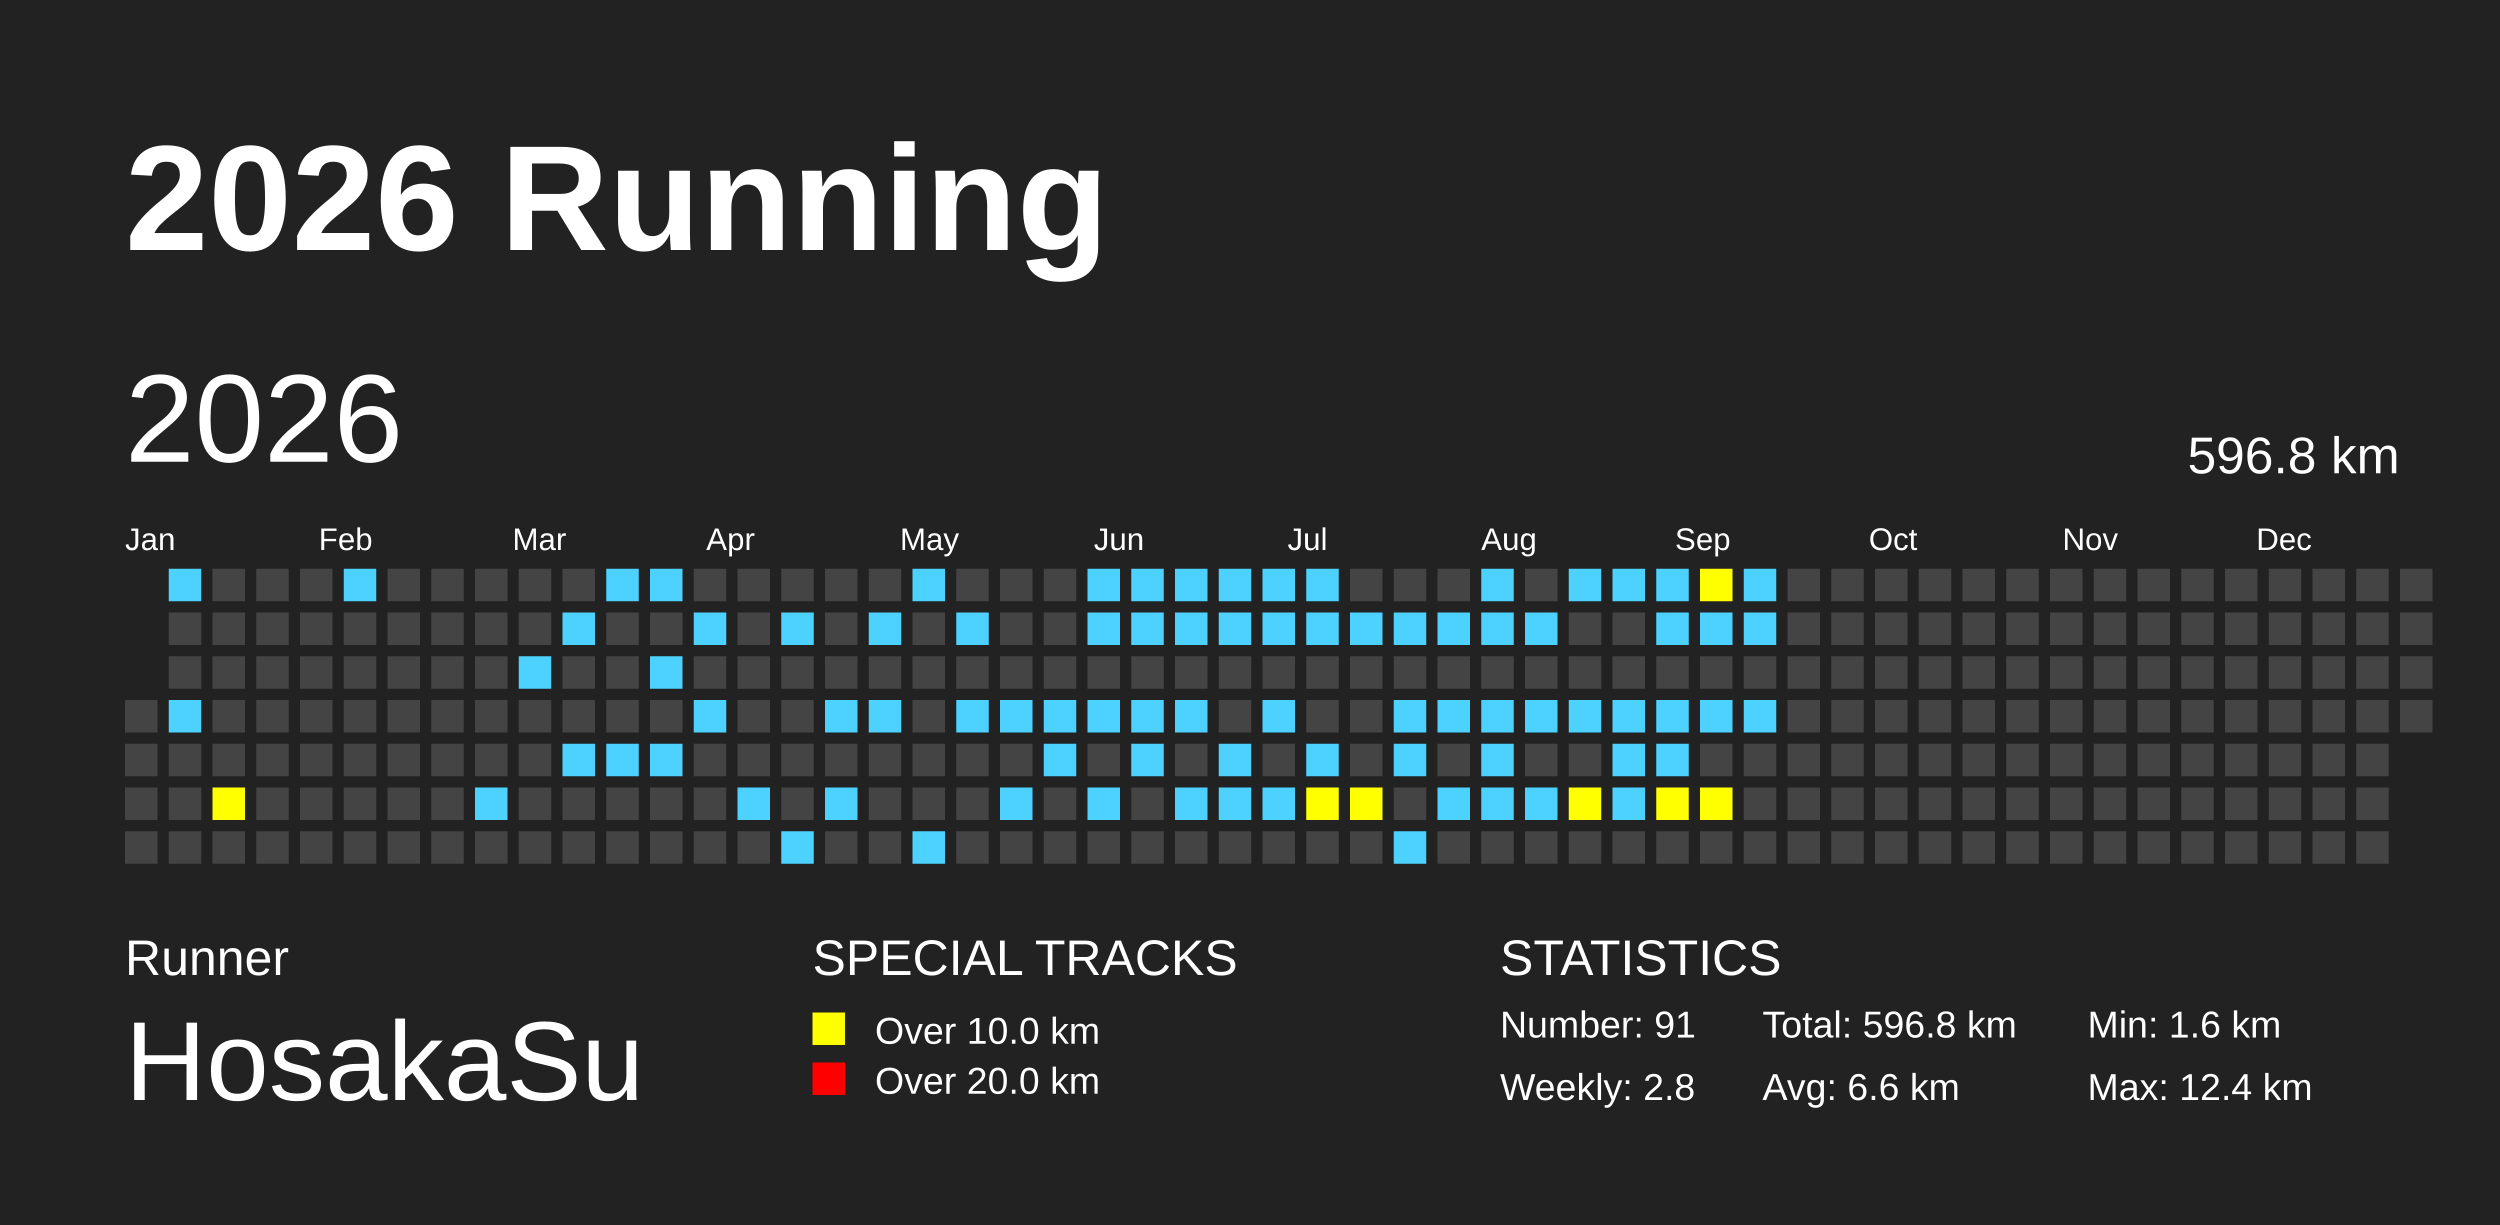
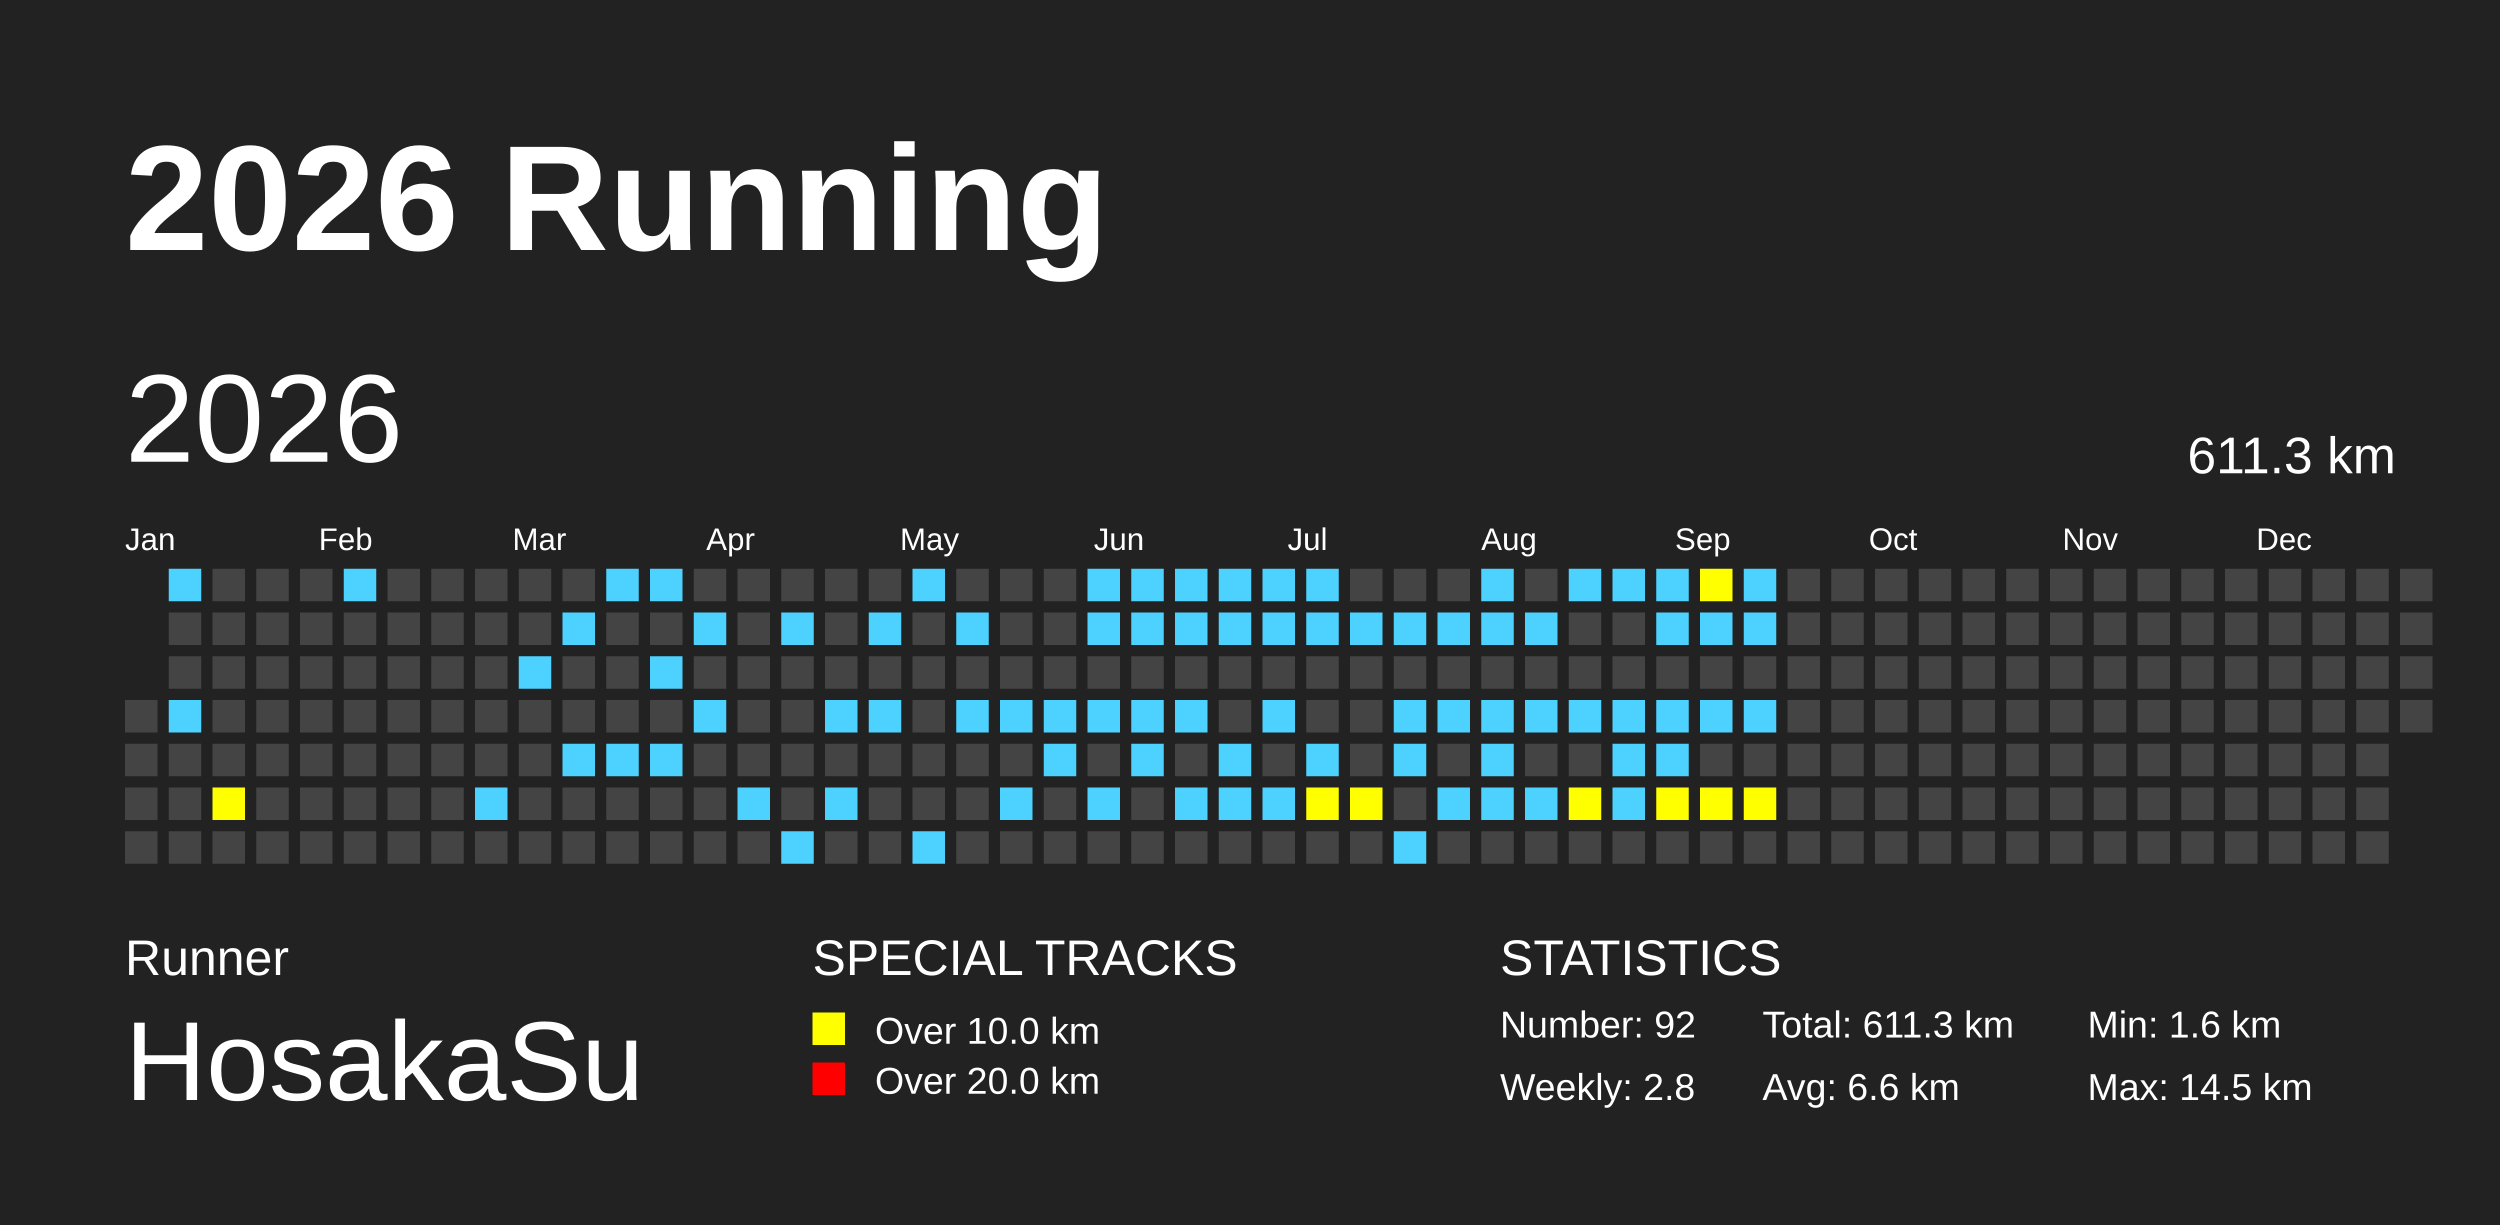
<svg xmlns="http://www.w3.org/2000/svg" baseProfile="full" height="98mm" version="1.1" viewBox="0,0,200,98" width="200mm">
  <defs>
    <pattern height="2" id="indoor-stripe" patternUnits="userSpaceOnUse" width="2">
      <line stroke="white" stroke-opacity="0.45" stroke-width="0.5" x1="0" x2="2" y1="2" y2="0" />
    </pattern>
  </defs>
  <rect fill="#222222" height="98" width="200" x="0" y="0" />
  <text fill="#FFFFFF" style="font-size:12px; font-family:Arial; font-weight:bold;" x="10" y="20">2026 Running</text>
  <text fill="#FFFFFF" style="font-size:4px; font-family:Arial" x="10" y="78">Runner</text>
  <text fill="#FFFFFF" style="font-size:9px; font-family:Arial" x="10" y="88">HosakaSu</text>
  <text fill="#FFFFFF" style="font-size:4px; font-family:Arial" x="65" y="78">SPECIAL TRACKS</text>
  <rect fill="yellow" height="2.6" width="2.6" x="65" y="81" />
  <text fill="#FFFFFF" style="font-size:3px; font-family:Arial" x="70" y="83.5">Over 10.0 km</text>
  <rect fill="red" height="2.6" width="2.6" x="65" y="85" />
  <text fill="#FFFFFF" style="font-size:3px; font-family:Arial" x="70" y="87.5">Over 20.0 km</text>
  <text fill="#FFFFFF" style="font-size:4px; font-family:Arial" x="120" y="78">STATISTICS</text>
-   <text fill="#FFFFFF" style="font-size:3px; font-family:Arial" x="120" y="83">Number: 91</text>
+   <text fill="#FFFFFF" style="font-size:3px; font-family:Arial" x="120" y="83">Number: 92</text>
  <text fill="#FFFFFF" style="font-size:3px; font-family:Arial" x="120" y="88">Weekly: 2.8</text>
-   <text fill="#FFFFFF" style="font-size:3px; font-family:Arial" x="141" y="83">Total: 596.8 km</text>
+   <text fill="#FFFFFF" style="font-size:3px; font-family:Arial" x="141" y="83">Total: 611.3 km</text>
  <text fill="#FFFFFF" style="font-size:3px; font-family:Arial" x="141" y="88">Avg: 6.6 km</text>
  <text fill="#FFFFFF" style="font-size:3px; font-family:Arial" x="167" y="83">Min: 1.6 km</text>
-   <text fill="#FFFFFF" style="font-size:3px; font-family:Arial" x="167" y="88">Max: 12.4 km</text>
+   <text fill="#FFFFFF" style="font-size:3px; font-family:Arial" x="167" y="88">Max: 14.5 km</text>
  <text dominant-baseline="hanging" fill="#FFFFFF" style="font-size:10.0px; font-family:Arial;" x="10" y="30">2026</text>
-   <text dominant-baseline="hanging" fill="#FFFFFF" style="font-size:4.125px; font-family:Arial;" x="175" y="35">596.8 km</text>
+   <text dominant-baseline="hanging" fill="#FFFFFF" style="font-size:4.125px; font-family:Arial;" x="175" y="35">611.3 km</text>
  <text fill="#FFFFFF" style="font-size:2.5px; font-family:Arial" x="10.0" y="44">Jan</text>
  <text fill="#FFFFFF" style="font-size:2.5px; font-family:Arial" x="25.5" y="44">Feb</text>
  <text fill="#FFFFFF" style="font-size:2.5px; font-family:Arial" x="41.0" y="44">Mar</text>
  <text fill="#FFFFFF" style="font-size:2.5px; font-family:Arial" x="56.5" y="44">Apr</text>
  <text fill="#FFFFFF" style="font-size:2.5px; font-family:Arial" x="72.0" y="44">May</text>
  <text fill="#FFFFFF" style="font-size:2.5px; font-family:Arial" x="87.5" y="44">Jun</text>
  <text fill="#FFFFFF" style="font-size:2.5px; font-family:Arial" x="103.0" y="44">Jul</text>
  <text fill="#FFFFFF" style="font-size:2.5px; font-family:Arial" x="118.5" y="44">Aug</text>
  <text fill="#FFFFFF" style="font-size:2.5px; font-family:Arial" x="134.0" y="44">Sep</text>
  <text fill="#FFFFFF" style="font-size:2.5px; font-family:Arial" x="149.5" y="44">Oct</text>
  <text fill="#FFFFFF" style="font-size:2.5px; font-family:Arial" x="165.0" y="44">Nov</text>
  <text fill="#FFFFFF" style="font-size:2.5px; font-family:Arial" x="180.5" y="44">Dec</text>
  <rect fill="#444444" height="2.6" width="2.6" x="10.0" y="56.0" />
  <rect fill="#444444" height="2.6" width="2.6" x="10.0" y="59.5" />
  <rect fill="#444444" height="2.6" width="2.6" x="10.0" y="63.0" />
  <rect fill="#444444" height="2.6" width="2.6" x="10.0" y="66.5" />
  <rect fill="#4DD2FF" height="2.6" width="2.6" x="13.5" y="45.5" />
  <rect fill="#444444" height="2.6" width="2.6" x="13.5" y="49.0" />
  <rect fill="#444444" height="2.6" width="2.6" x="13.5" y="52.5" />
  <rect fill="#4DD2FF" height="2.6" width="2.6" x="13.5" y="56.0" />
  <rect fill="#444444" height="2.6" width="2.6" x="13.5" y="59.5" />
  <rect fill="#444444" height="2.6" width="2.6" x="13.5" y="63.0" />
  <rect fill="#444444" height="2.6" width="2.6" x="13.5" y="66.5" />
  <rect fill="#444444" height="2.6" width="2.6" x="17.0" y="45.5" />
  <rect fill="#444444" height="2.6" width="2.6" x="17.0" y="49.0" />
  <rect fill="#444444" height="2.6" width="2.6" x="17.0" y="52.5" />
  <rect fill="#444444" height="2.6" width="2.6" x="17.0" y="56.0" />
  <rect fill="#444444" height="2.6" width="2.6" x="17.0" y="59.5" />
  <rect fill="yellow" height="2.6" width="2.6" x="17.0" y="63.0" />
  <rect fill="#444444" height="2.6" width="2.6" x="17.0" y="66.5" />
  <rect fill="#444444" height="2.6" width="2.6" x="20.5" y="45.5" />
  <rect fill="#444444" height="2.6" width="2.6" x="20.5" y="49.0" />
  <rect fill="#444444" height="2.6" width="2.6" x="20.5" y="52.5" />
  <rect fill="#444444" height="2.6" width="2.6" x="20.5" y="56.0" />
  <rect fill="#444444" height="2.6" width="2.6" x="20.5" y="59.5" />
  <rect fill="#444444" height="2.6" width="2.6" x="20.5" y="63.0" />
  <rect fill="#444444" height="2.6" width="2.6" x="20.5" y="66.5" />
  <rect fill="#444444" height="2.6" width="2.6" x="24.0" y="45.5" />
  <rect fill="#444444" height="2.6" width="2.6" x="24.0" y="49.0" />
  <rect fill="#444444" height="2.6" width="2.6" x="24.0" y="52.5" />
  <rect fill="#444444" height="2.6" width="2.6" x="24.0" y="56.0" />
  <rect fill="#444444" height="2.6" width="2.6" x="24.0" y="59.5" />
  <rect fill="#444444" height="2.6" width="2.6" x="24.0" y="63.0" />
  <rect fill="#444444" height="2.6" width="2.6" x="24.0" y="66.5" />
  <rect fill="#4DD2FF" height="2.6" width="2.6" x="27.5" y="45.5" />
  <rect fill="#444444" height="2.6" width="2.6" x="27.5" y="49.0" />
  <rect fill="#444444" height="2.6" width="2.6" x="27.5" y="52.5" />
  <rect fill="#444444" height="2.6" width="2.6" x="27.5" y="56.0" />
  <rect fill="#444444" height="2.6" width="2.6" x="27.5" y="59.5" />
  <rect fill="#444444" height="2.6" width="2.6" x="27.5" y="63.0" />
  <rect fill="#444444" height="2.6" width="2.6" x="27.5" y="66.5" />
  <rect fill="#444444" height="2.6" width="2.6" x="31.0" y="45.5" />
  <rect fill="#444444" height="2.6" width="2.6" x="31.0" y="49.0" />
  <rect fill="#444444" height="2.6" width="2.6" x="31.0" y="52.5" />
  <rect fill="#444444" height="2.6" width="2.6" x="31.0" y="56.0" />
  <rect fill="#444444" height="2.6" width="2.6" x="31.0" y="59.5" />
  <rect fill="#444444" height="2.6" width="2.6" x="31.0" y="63.0" />
  <rect fill="#444444" height="2.6" width="2.6" x="31.0" y="66.5" />
  <rect fill="#444444" height="2.6" width="2.6" x="34.5" y="45.5" />
  <rect fill="#444444" height="2.6" width="2.6" x="34.5" y="49.0" />
  <rect fill="#444444" height="2.6" width="2.6" x="34.5" y="52.5" />
  <rect fill="#444444" height="2.6" width="2.6" x="34.5" y="56.0" />
  <rect fill="#444444" height="2.6" width="2.6" x="34.5" y="59.5" />
  <rect fill="#444444" height="2.6" width="2.6" x="34.5" y="63.0" />
  <rect fill="#444444" height="2.6" width="2.6" x="34.5" y="66.5" />
  <rect fill="#444444" height="2.6" width="2.6" x="38.0" y="45.5" />
  <rect fill="#444444" height="2.6" width="2.6" x="38.0" y="49.0" />
  <rect fill="#444444" height="2.6" width="2.6" x="38.0" y="52.5" />
  <rect fill="#444444" height="2.6" width="2.6" x="38.0" y="56.0" />
  <rect fill="#444444" height="2.6" width="2.6" x="38.0" y="59.5" />
  <rect fill="#4DD2FF" height="2.6" width="2.6" x="38.0" y="63.0" />
  <rect fill="#444444" height="2.6" width="2.6" x="38.0" y="66.5" />
  <rect fill="#444444" height="2.6" width="2.6" x="41.5" y="45.5" />
  <rect fill="#444444" height="2.6" width="2.6" x="41.5" y="49.0" />
  <rect fill="#4DD2FF" height="2.6" width="2.6" x="41.5" y="52.5" />
  <rect fill="#444444" height="2.6" width="2.6" x="41.5" y="56.0" />
  <rect fill="#444444" height="2.6" width="2.6" x="41.5" y="59.5" />
  <rect fill="#444444" height="2.6" width="2.6" x="41.5" y="63.0" />
  <rect fill="#444444" height="2.6" width="2.6" x="41.5" y="66.5" />
  <rect fill="#444444" height="2.6" width="2.6" x="45.0" y="45.5" />
  <rect fill="#4DD2FF" height="2.6" width="2.6" x="45.0" y="49.0" />
  <rect fill="#444444" height="2.6" width="2.6" x="45.0" y="52.5" />
  <rect fill="#444444" height="2.6" width="2.6" x="45.0" y="56.0" />
  <rect fill="#4DD2FF" height="2.6" width="2.6" x="45.0" y="59.5" />
  <rect fill="#444444" height="2.6" width="2.6" x="45.0" y="63.0" />
  <rect fill="#444444" height="2.6" width="2.6" x="45.0" y="66.5" />
  <rect fill="#4DD2FF" height="2.6" width="2.6" x="48.5" y="45.5" />
  <rect fill="#444444" height="2.6" width="2.6" x="48.5" y="49.0" />
  <rect fill="#444444" height="2.6" width="2.6" x="48.5" y="52.5" />
  <rect fill="#444444" height="2.6" width="2.6" x="48.5" y="56.0" />
  <rect fill="#4DD2FF" height="2.6" width="2.6" x="48.5" y="59.5" />
  <rect fill="#444444" height="2.6" width="2.6" x="48.5" y="63.0" />
  <rect fill="#444444" height="2.6" width="2.6" x="48.5" y="66.5" />
  <rect fill="#4DD2FF" height="2.6" width="2.6" x="52.0" y="45.5" />
  <rect fill="#444444" height="2.6" width="2.6" x="52.0" y="49.0" />
  <rect fill="#4DD2FF" height="2.6" width="2.6" x="52.0" y="52.5" />
  <rect fill="#444444" height="2.6" width="2.6" x="52.0" y="56.0" />
  <rect fill="#4DD2FF" height="2.6" width="2.6" x="52.0" y="59.5" />
  <rect fill="#444444" height="2.6" width="2.6" x="52.0" y="63.0" />
  <rect fill="#444444" height="2.6" width="2.6" x="52.0" y="66.5" />
  <rect fill="#444444" height="2.6" width="2.6" x="55.5" y="45.5" />
  <rect fill="#4DD2FF" height="2.6" width="2.6" x="55.5" y="49.0" />
  <rect fill="#444444" height="2.6" width="2.6" x="55.5" y="52.5" />
  <rect fill="#4DD2FF" height="2.6" width="2.6" x="55.5" y="56.0" />
  <rect fill="#444444" height="2.6" width="2.6" x="55.5" y="59.5" />
  <rect fill="#444444" height="2.6" width="2.6" x="55.5" y="63.0" />
  <rect fill="#444444" height="2.6" width="2.6" x="55.5" y="66.5" />
  <rect fill="#444444" height="2.6" width="2.6" x="59.0" y="45.5" />
  <rect fill="#444444" height="2.6" width="2.6" x="59.0" y="49.0" />
  <rect fill="#444444" height="2.6" width="2.6" x="59.0" y="52.5" />
  <rect fill="#444444" height="2.6" width="2.6" x="59.0" y="56.0" />
  <rect fill="#444444" height="2.6" width="2.6" x="59.0" y="59.5" />
  <rect fill="#4DD2FF" height="2.6" width="2.6" x="59.0" y="63.0" />
  <rect fill="#444444" height="2.6" width="2.6" x="59.0" y="66.5" />
  <rect fill="#444444" height="2.6" width="2.6" x="62.5" y="45.5" />
  <rect fill="#4DD2FF" height="2.6" width="2.6" x="62.5" y="49.0" />
  <rect fill="#444444" height="2.6" width="2.6" x="62.5" y="52.5" />
  <rect fill="#444444" height="2.6" width="2.6" x="62.5" y="56.0" />
  <rect fill="#444444" height="2.6" width="2.6" x="62.5" y="59.5" />
  <rect fill="#444444" height="2.6" width="2.6" x="62.5" y="63.0" />
  <rect fill="#4DD2FF" height="2.6" width="2.6" x="62.5" y="66.5" />
  <rect fill="#444444" height="2.6" width="2.6" x="66.0" y="45.5" />
  <rect fill="#444444" height="2.6" width="2.6" x="66.0" y="49.0" />
  <rect fill="#444444" height="2.6" width="2.6" x="66.0" y="52.5" />
  <rect fill="#4DD2FF" height="2.6" width="2.6" x="66.0" y="56.0" />
  <rect fill="#444444" height="2.6" width="2.6" x="66.0" y="59.5" />
  <rect fill="#4DD2FF" height="2.6" width="2.6" x="66.0" y="63.0" />
  <rect fill="#444444" height="2.6" width="2.6" x="66.0" y="66.5" />
  <rect fill="#444444" height="2.6" width="2.6" x="69.5" y="45.5" />
  <rect fill="#4DD2FF" height="2.6" width="2.6" x="69.5" y="49.0" />
  <rect fill="#444444" height="2.6" width="2.6" x="69.5" y="52.5" />
  <rect fill="#4DD2FF" height="2.6" width="2.6" x="69.5" y="56.0" />
  <rect fill="#444444" height="2.6" width="2.6" x="69.5" y="59.5" />
  <rect fill="#444444" height="2.6" width="2.6" x="69.5" y="63.0" />
  <rect fill="#444444" height="2.6" width="2.6" x="69.5" y="66.5" />
  <rect fill="#4DD2FF" height="2.6" width="2.6" x="73.0" y="45.5" />
  <rect fill="#444444" height="2.6" width="2.6" x="73.0" y="49.0" />
  <rect fill="#444444" height="2.6" width="2.6" x="73.0" y="52.5" />
  <rect fill="#444444" height="2.6" width="2.6" x="73.0" y="56.0" />
  <rect fill="#444444" height="2.6" width="2.6" x="73.0" y="59.5" />
  <rect fill="#444444" height="2.6" width="2.6" x="73.0" y="63.0" />
  <rect fill="#4DD2FF" height="2.6" width="2.6" x="73.0" y="66.5" />
  <rect fill="#444444" height="2.6" width="2.6" x="76.5" y="45.5" />
  <rect fill="#4DD2FF" height="2.6" width="2.6" x="76.5" y="49.0" />
  <rect fill="#444444" height="2.6" width="2.6" x="76.5" y="52.5" />
  <rect fill="#4DD2FF" height="2.6" width="2.6" x="76.5" y="56.0" />
  <rect fill="#444444" height="2.6" width="2.6" x="76.5" y="59.5" />
  <rect fill="#444444" height="2.6" width="2.6" x="76.5" y="63.0" />
  <rect fill="#444444" height="2.6" width="2.6" x="76.5" y="66.5" />
  <rect fill="#444444" height="2.6" width="2.6" x="80.0" y="45.5" />
  <rect fill="#444444" height="2.6" width="2.6" x="80.0" y="49.0" />
  <rect fill="#444444" height="2.6" width="2.6" x="80.0" y="52.5" />
  <rect fill="#4DD2FF" height="2.6" width="2.6" x="80.0" y="56.0" />
  <rect fill="#444444" height="2.6" width="2.6" x="80.0" y="59.5" />
  <rect fill="#4DD2FF" height="2.6" width="2.6" x="80.0" y="63.0" />
  <rect fill="#444444" height="2.6" width="2.6" x="80.0" y="66.5" />
  <rect fill="#444444" height="2.6" width="2.6" x="83.5" y="45.5" />
  <rect fill="#444444" height="2.6" width="2.6" x="83.5" y="49.0" />
  <rect fill="#444444" height="2.6" width="2.6" x="83.5" y="52.5" />
  <rect fill="#4DD2FF" height="2.6" width="2.6" x="83.5" y="56.0" />
  <rect fill="#4DD2FF" height="2.6" width="2.6" x="83.5" y="59.5" />
  <rect fill="#444444" height="2.6" width="2.6" x="83.5" y="63.0" />
  <rect fill="#444444" height="2.6" width="2.6" x="83.5" y="66.5" />
  <rect fill="#4DD2FF" height="2.6" width="2.6" x="87.0" y="45.5" />
  <rect fill="#4DD2FF" height="2.6" width="2.6" x="87.0" y="49.0" />
  <rect fill="#444444" height="2.6" width="2.6" x="87.0" y="52.5" />
  <rect fill="#4DD2FF" height="2.6" width="2.6" x="87.0" y="56.0" />
  <rect fill="#444444" height="2.6" width="2.6" x="87.0" y="59.5" />
  <rect fill="#4DD2FF" height="2.6" width="2.6" x="87.0" y="63.0" />
  <rect fill="#444444" height="2.6" width="2.6" x="87.0" y="66.5" />
  <rect fill="#4DD2FF" height="2.6" width="2.6" x="90.5" y="45.5" />
  <rect fill="#4DD2FF" height="2.6" width="2.6" x="90.5" y="49.0" />
  <rect fill="#444444" height="2.6" width="2.6" x="90.5" y="52.5" />
  <rect fill="#4DD2FF" height="2.6" width="2.6" x="90.5" y="56.0" />
  <rect fill="#4DD2FF" height="2.6" width="2.6" x="90.5" y="59.5" />
  <rect fill="#444444" height="2.6" width="2.6" x="90.5" y="63.0" />
  <rect fill="#444444" height="2.6" width="2.6" x="90.5" y="66.5" />
  <rect fill="#4DD2FF" height="2.6" width="2.6" x="94.0" y="45.5" />
  <rect fill="#4DD2FF" height="2.6" width="2.6" x="94.0" y="49.0" />
  <rect fill="#444444" height="2.6" width="2.6" x="94.0" y="52.5" />
  <rect fill="#4DD2FF" height="2.6" width="2.6" x="94.0" y="56.0" />
  <rect fill="#444444" height="2.6" width="2.6" x="94.0" y="59.5" />
  <rect fill="#4DD2FF" height="2.6" width="2.6" x="94.0" y="63.0" />
  <rect fill="#444444" height="2.6" width="2.6" x="94.0" y="66.5" />
  <rect fill="#4DD2FF" height="2.6" width="2.6" x="97.5" y="45.5" />
  <rect fill="#4DD2FF" height="2.6" width="2.6" x="97.5" y="49.0" />
  <rect fill="#444444" height="2.6" width="2.6" x="97.5" y="52.5" />
  <rect fill="#444444" height="2.6" width="2.6" x="97.5" y="56.0" />
  <rect fill="#4DD2FF" height="2.6" width="2.6" x="97.5" y="59.5" />
  <rect fill="#4DD2FF" height="2.6" width="2.6" x="97.5" y="63.0" />
  <rect fill="#444444" height="2.6" width="2.6" x="97.5" y="66.5" />
  <rect fill="#4DD2FF" height="2.6" width="2.6" x="101.0" y="45.5" />
  <rect fill="#4DD2FF" height="2.6" width="2.6" x="101.0" y="49.0" />
  <rect fill="#444444" height="2.6" width="2.6" x="101.0" y="52.5" />
  <rect fill="#4DD2FF" height="2.6" width="2.6" x="101.0" y="56.0" />
  <rect fill="#444444" height="2.6" width="2.6" x="101.0" y="59.5" />
  <rect fill="#4DD2FF" height="2.6" width="2.6" x="101.0" y="63.0" />
  <rect fill="#444444" height="2.6" width="2.6" x="101.0" y="66.5" />
  <rect fill="#4DD2FF" height="2.6" width="2.6" x="104.5" y="45.5" />
  <rect fill="#4DD2FF" height="2.6" width="2.6" x="104.5" y="49.0" />
  <rect fill="#444444" height="2.6" width="2.6" x="104.5" y="52.5" />
  <rect fill="#444444" height="2.6" width="2.6" x="104.5" y="56.0" />
  <rect fill="#4DD2FF" height="2.6" width="2.6" x="104.5" y="59.5" />
  <rect fill="yellow" height="2.6" width="2.6" x="104.5" y="63.0" />
  <rect fill="#444444" height="2.6" width="2.6" x="104.5" y="66.5" />
  <rect fill="#444444" height="2.6" width="2.6" x="108.0" y="45.5" />
  <rect fill="#4DD2FF" height="2.6" width="2.6" x="108.0" y="49.0" />
  <rect fill="#444444" height="2.6" width="2.6" x="108.0" y="52.5" />
  <rect fill="#444444" height="2.6" width="2.6" x="108.0" y="56.0" />
  <rect fill="#444444" height="2.6" width="2.6" x="108.0" y="59.5" />
  <rect fill="yellow" height="2.6" width="2.6" x="108.0" y="63.0" />
  <rect fill="#444444" height="2.6" width="2.6" x="108.0" y="66.5" />
  <rect fill="#444444" height="2.6" width="2.6" x="111.5" y="45.5" />
  <rect fill="#4DD2FF" height="2.6" width="2.6" x="111.5" y="49.0" />
  <rect fill="#444444" height="2.6" width="2.6" x="111.5" y="52.5" />
  <rect fill="#4DD2FF" height="2.6" width="2.6" x="111.5" y="56.0" />
  <rect fill="#4DD2FF" height="2.6" width="2.6" x="111.5" y="59.5" />
  <rect fill="#444444" height="2.6" width="2.6" x="111.5" y="63.0" />
  <rect fill="#4DD2FF" height="2.6" width="2.6" x="111.5" y="66.5" />
  <rect fill="#444444" height="2.6" width="2.6" x="115.0" y="45.5" />
  <rect fill="#4DD2FF" height="2.6" width="2.6" x="115.0" y="49.0" />
  <rect fill="#444444" height="2.6" width="2.6" x="115.0" y="52.5" />
  <rect fill="#4DD2FF" height="2.6" width="2.6" x="115.0" y="56.0" />
  <rect fill="#444444" height="2.6" width="2.6" x="115.0" y="59.5" />
  <rect fill="#4DD2FF" height="2.6" width="2.6" x="115.0" y="63.0" />
  <rect fill="#444444" height="2.6" width="2.6" x="115.0" y="66.5" />
  <rect fill="#4DD2FF" height="2.6" width="2.6" x="118.5" y="45.5" />
  <rect fill="#4DD2FF" height="2.6" width="2.6" x="118.5" y="49.0" />
  <rect fill="#444444" height="2.6" width="2.6" x="118.5" y="52.5" />
  <rect fill="#4DD2FF" height="2.6" width="2.6" x="118.5" y="56.0" />
  <rect fill="#4DD2FF" height="2.6" width="2.6" x="118.5" y="59.5" />
  <rect fill="#4DD2FF" height="2.6" width="2.6" x="118.5" y="63.0" />
  <rect fill="#444444" height="2.6" width="2.6" x="118.5" y="66.5" />
  <rect fill="#444444" height="2.6" width="2.6" x="122.0" y="45.5" />
  <rect fill="#4DD2FF" height="2.6" width="2.6" x="122.0" y="49.0" />
  <rect fill="#444444" height="2.6" width="2.6" x="122.0" y="52.5" />
  <rect fill="#4DD2FF" height="2.6" width="2.6" x="122.0" y="56.0" />
  <rect fill="#444444" height="2.6" width="2.6" x="122.0" y="59.5" />
  <rect fill="#4DD2FF" height="2.6" width="2.6" x="122.0" y="63.0" />
  <rect fill="#444444" height="2.6" width="2.6" x="122.0" y="66.5" />
  <rect fill="#4DD2FF" height="2.6" width="2.6" x="125.5" y="45.5" />
  <rect fill="#444444" height="2.6" width="2.6" x="125.5" y="49.0" />
  <rect fill="#444444" height="2.6" width="2.6" x="125.5" y="52.5" />
  <rect fill="#4DD2FF" height="2.6" width="2.6" x="125.5" y="56.0" />
  <rect fill="#444444" height="2.6" width="2.6" x="125.5" y="59.5" />
  <rect fill="yellow" height="2.6" width="2.6" x="125.5" y="63.0" />
  <rect fill="#444444" height="2.6" width="2.6" x="125.5" y="66.5" />
  <rect fill="#4DD2FF" height="2.6" width="2.6" x="129.0" y="45.5" />
  <rect fill="#444444" height="2.6" width="2.6" x="129.0" y="49.0" />
  <rect fill="#444444" height="2.6" width="2.6" x="129.0" y="52.5" />
  <rect fill="#4DD2FF" height="2.6" width="2.6" x="129.0" y="56.0" />
  <rect fill="#4DD2FF" height="2.6" width="2.6" x="129.0" y="59.5" />
  <rect fill="#4DD2FF" height="2.6" width="2.6" x="129.0" y="63.0" />
  <rect fill="#444444" height="2.6" width="2.6" x="129.0" y="66.5" />
  <rect fill="#4DD2FF" height="2.6" width="2.6" x="132.5" y="45.5" />
  <rect fill="#4DD2FF" height="2.6" width="2.6" x="132.5" y="49.0" />
  <rect fill="#444444" height="2.6" width="2.6" x="132.5" y="52.5" />
  <rect fill="#4DD2FF" height="2.6" width="2.6" x="132.5" y="56.0" />
  <rect fill="#4DD2FF" height="2.6" width="2.6" x="132.5" y="59.5" />
  <rect fill="yellow" height="2.6" width="2.6" x="132.5" y="63.0" />
  <rect fill="#444444" height="2.6" width="2.6" x="132.5" y="66.5" />
  <rect fill="yellow" height="2.6" width="2.6" x="136.0" y="45.5" />
  <rect fill="#4DD2FF" height="2.6" width="2.6" x="136.0" y="49.0" />
  <rect fill="#444444" height="2.6" width="2.6" x="136.0" y="52.5" />
  <rect fill="#4DD2FF" height="2.6" width="2.6" x="136.0" y="56.0" />
  <rect fill="#444444" height="2.6" width="2.6" x="136.0" y="59.5" />
  <rect fill="yellow" height="2.6" width="2.6" x="136.0" y="63.0" />
  <rect fill="#444444" height="2.6" width="2.6" x="136.0" y="66.5" />
  <rect fill="#4DD2FF" height="2.6" width="2.6" x="139.5" y="45.5" />
  <rect fill="#4DD2FF" height="2.6" width="2.6" x="139.5" y="49.0" />
  <rect fill="#444444" height="2.6" width="2.6" x="139.5" y="52.5" />
  <rect fill="#4DD2FF" height="2.6" width="2.6" x="139.5" y="56.0" />
  <rect fill="#444444" height="2.6" width="2.6" x="139.5" y="59.5" />
-   <rect fill="#444444" height="2.6" width="2.6" x="139.5" y="63.0" />
+   <rect fill="yellow" height="2.6" width="2.6" x="139.5" y="63.0" />
  <rect fill="#444444" height="2.6" width="2.6" x="139.5" y="66.5" />
  <rect fill="#444444" height="2.6" width="2.6" x="143.0" y="45.5" />
  <rect fill="#444444" height="2.6" width="2.6" x="143.0" y="49.0" />
  <rect fill="#444444" height="2.6" width="2.6" x="143.0" y="52.5" />
  <rect fill="#444444" height="2.6" width="2.6" x="143.0" y="56.0" />
  <rect fill="#444444" height="2.6" width="2.6" x="143.0" y="59.5" />
  <rect fill="#444444" height="2.6" width="2.6" x="143.0" y="63.0" />
  <rect fill="#444444" height="2.6" width="2.6" x="143.0" y="66.5" />
  <rect fill="#444444" height="2.6" width="2.6" x="146.5" y="45.5" />
  <rect fill="#444444" height="2.6" width="2.6" x="146.5" y="49.0" />
  <rect fill="#444444" height="2.6" width="2.6" x="146.5" y="52.5" />
  <rect fill="#444444" height="2.6" width="2.6" x="146.5" y="56.0" />
  <rect fill="#444444" height="2.6" width="2.6" x="146.5" y="59.5" />
  <rect fill="#444444" height="2.6" width="2.6" x="146.5" y="63.0" />
  <rect fill="#444444" height="2.6" width="2.6" x="146.5" y="66.5" />
  <rect fill="#444444" height="2.6" width="2.6" x="150.0" y="45.5" />
  <rect fill="#444444" height="2.6" width="2.6" x="150.0" y="49.0" />
  <rect fill="#444444" height="2.6" width="2.6" x="150.0" y="52.5" />
  <rect fill="#444444" height="2.6" width="2.6" x="150.0" y="56.0" />
  <rect fill="#444444" height="2.6" width="2.6" x="150.0" y="59.5" />
  <rect fill="#444444" height="2.6" width="2.6" x="150.0" y="63.0" />
  <rect fill="#444444" height="2.6" width="2.6" x="150.0" y="66.5" />
  <rect fill="#444444" height="2.6" width="2.6" x="153.5" y="45.5" />
  <rect fill="#444444" height="2.6" width="2.6" x="153.5" y="49.0" />
  <rect fill="#444444" height="2.6" width="2.6" x="153.5" y="52.5" />
  <rect fill="#444444" height="2.6" width="2.6" x="153.5" y="56.0" />
  <rect fill="#444444" height="2.6" width="2.6" x="153.5" y="59.5" />
  <rect fill="#444444" height="2.6" width="2.6" x="153.5" y="63.0" />
  <rect fill="#444444" height="2.6" width="2.6" x="153.5" y="66.5" />
  <rect fill="#444444" height="2.6" width="2.6" x="157.0" y="45.5" />
  <rect fill="#444444" height="2.6" width="2.6" x="157.0" y="49.0" />
  <rect fill="#444444" height="2.6" width="2.6" x="157.0" y="52.5" />
  <rect fill="#444444" height="2.6" width="2.6" x="157.0" y="56.0" />
  <rect fill="#444444" height="2.6" width="2.6" x="157.0" y="59.5" />
  <rect fill="#444444" height="2.6" width="2.6" x="157.0" y="63.0" />
  <rect fill="#444444" height="2.6" width="2.6" x="157.0" y="66.5" />
  <rect fill="#444444" height="2.6" width="2.6" x="160.5" y="45.5" />
  <rect fill="#444444" height="2.6" width="2.6" x="160.5" y="49.0" />
  <rect fill="#444444" height="2.6" width="2.6" x="160.5" y="52.5" />
  <rect fill="#444444" height="2.6" width="2.6" x="160.5" y="56.0" />
  <rect fill="#444444" height="2.6" width="2.6" x="160.5" y="59.5" />
  <rect fill="#444444" height="2.6" width="2.6" x="160.5" y="63.0" />
  <rect fill="#444444" height="2.6" width="2.6" x="160.5" y="66.5" />
  <rect fill="#444444" height="2.6" width="2.6" x="164.0" y="45.5" />
  <rect fill="#444444" height="2.6" width="2.6" x="164.0" y="49.0" />
  <rect fill="#444444" height="2.6" width="2.6" x="164.0" y="52.5" />
  <rect fill="#444444" height="2.6" width="2.6" x="164.0" y="56.0" />
  <rect fill="#444444" height="2.6" width="2.6" x="164.0" y="59.5" />
  <rect fill="#444444" height="2.6" width="2.6" x="164.0" y="63.0" />
  <rect fill="#444444" height="2.6" width="2.6" x="164.0" y="66.5" />
  <rect fill="#444444" height="2.6" width="2.6" x="167.5" y="45.5" />
  <rect fill="#444444" height="2.6" width="2.6" x="167.5" y="49.0" />
  <rect fill="#444444" height="2.6" width="2.6" x="167.5" y="52.5" />
  <rect fill="#444444" height="2.6" width="2.6" x="167.5" y="56.0" />
  <rect fill="#444444" height="2.6" width="2.6" x="167.5" y="59.5" />
  <rect fill="#444444" height="2.6" width="2.6" x="167.5" y="63.0" />
  <rect fill="#444444" height="2.6" width="2.6" x="167.5" y="66.5" />
  <rect fill="#444444" height="2.6" width="2.6" x="171.0" y="45.5" />
  <rect fill="#444444" height="2.6" width="2.6" x="171.0" y="49.0" />
  <rect fill="#444444" height="2.6" width="2.6" x="171.0" y="52.5" />
  <rect fill="#444444" height="2.6" width="2.6" x="171.0" y="56.0" />
  <rect fill="#444444" height="2.6" width="2.6" x="171.0" y="59.5" />
  <rect fill="#444444" height="2.6" width="2.6" x="171.0" y="63.0" />
  <rect fill="#444444" height="2.6" width="2.6" x="171.0" y="66.5" />
  <rect fill="#444444" height="2.6" width="2.6" x="174.5" y="45.5" />
  <rect fill="#444444" height="2.6" width="2.6" x="174.5" y="49.0" />
  <rect fill="#444444" height="2.6" width="2.6" x="174.5" y="52.5" />
  <rect fill="#444444" height="2.6" width="2.6" x="174.5" y="56.0" />
  <rect fill="#444444" height="2.6" width="2.6" x="174.5" y="59.5" />
  <rect fill="#444444" height="2.6" width="2.6" x="174.5" y="63.0" />
  <rect fill="#444444" height="2.6" width="2.6" x="174.5" y="66.5" />
  <rect fill="#444444" height="2.6" width="2.6" x="178.0" y="45.5" />
  <rect fill="#444444" height="2.6" width="2.6" x="178.0" y="49.0" />
  <rect fill="#444444" height="2.6" width="2.6" x="178.0" y="52.5" />
  <rect fill="#444444" height="2.6" width="2.6" x="178.0" y="56.0" />
  <rect fill="#444444" height="2.6" width="2.6" x="178.0" y="59.5" />
  <rect fill="#444444" height="2.6" width="2.6" x="178.0" y="63.0" />
  <rect fill="#444444" height="2.6" width="2.6" x="178.0" y="66.5" />
  <rect fill="#444444" height="2.6" width="2.6" x="181.5" y="45.5" />
  <rect fill="#444444" height="2.6" width="2.6" x="181.5" y="49.0" />
  <rect fill="#444444" height="2.6" width="2.6" x="181.5" y="52.5" />
  <rect fill="#444444" height="2.6" width="2.6" x="181.5" y="56.0" />
  <rect fill="#444444" height="2.6" width="2.6" x="181.5" y="59.5" />
  <rect fill="#444444" height="2.6" width="2.6" x="181.5" y="63.0" />
  <rect fill="#444444" height="2.6" width="2.6" x="181.5" y="66.5" />
  <rect fill="#444444" height="2.6" width="2.6" x="185.0" y="45.5" />
  <rect fill="#444444" height="2.6" width="2.6" x="185.0" y="49.0" />
  <rect fill="#444444" height="2.6" width="2.6" x="185.0" y="52.5" />
  <rect fill="#444444" height="2.6" width="2.6" x="185.0" y="56.0" />
  <rect fill="#444444" height="2.6" width="2.6" x="185.0" y="59.5" />
  <rect fill="#444444" height="2.6" width="2.6" x="185.0" y="63.0" />
  <rect fill="#444444" height="2.6" width="2.6" x="185.0" y="66.5" />
  <rect fill="#444444" height="2.6" width="2.6" x="188.5" y="45.5" />
  <rect fill="#444444" height="2.6" width="2.6" x="188.5" y="49.0" />
  <rect fill="#444444" height="2.6" width="2.6" x="188.5" y="52.5" />
  <rect fill="#444444" height="2.6" width="2.6" x="188.5" y="56.0" />
  <rect fill="#444444" height="2.6" width="2.6" x="188.5" y="59.5" />
  <rect fill="#444444" height="2.6" width="2.6" x="188.5" y="63.0" />
  <rect fill="#444444" height="2.6" width="2.6" x="188.5" y="66.5" />
  <rect fill="#444444" height="2.6" width="2.6" x="192.0" y="45.5" />
  <rect fill="#444444" height="2.6" width="2.6" x="192.0" y="49.0" />
  <rect fill="#444444" height="2.6" width="2.6" x="192.0" y="52.5" />
  <rect fill="#444444" height="2.6" width="2.6" x="192.0" y="56.0" />
</svg>
